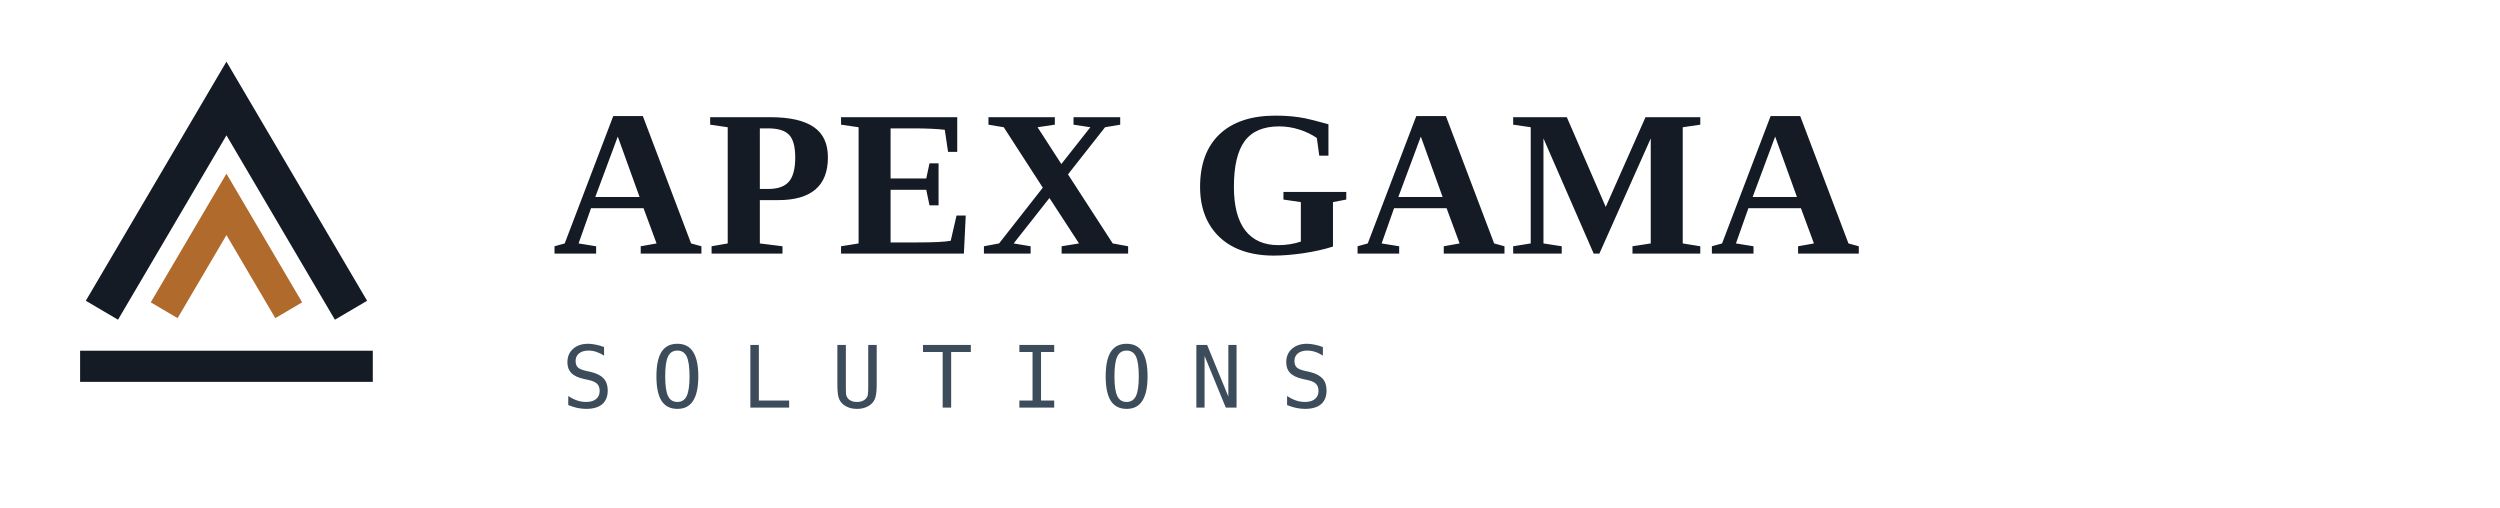
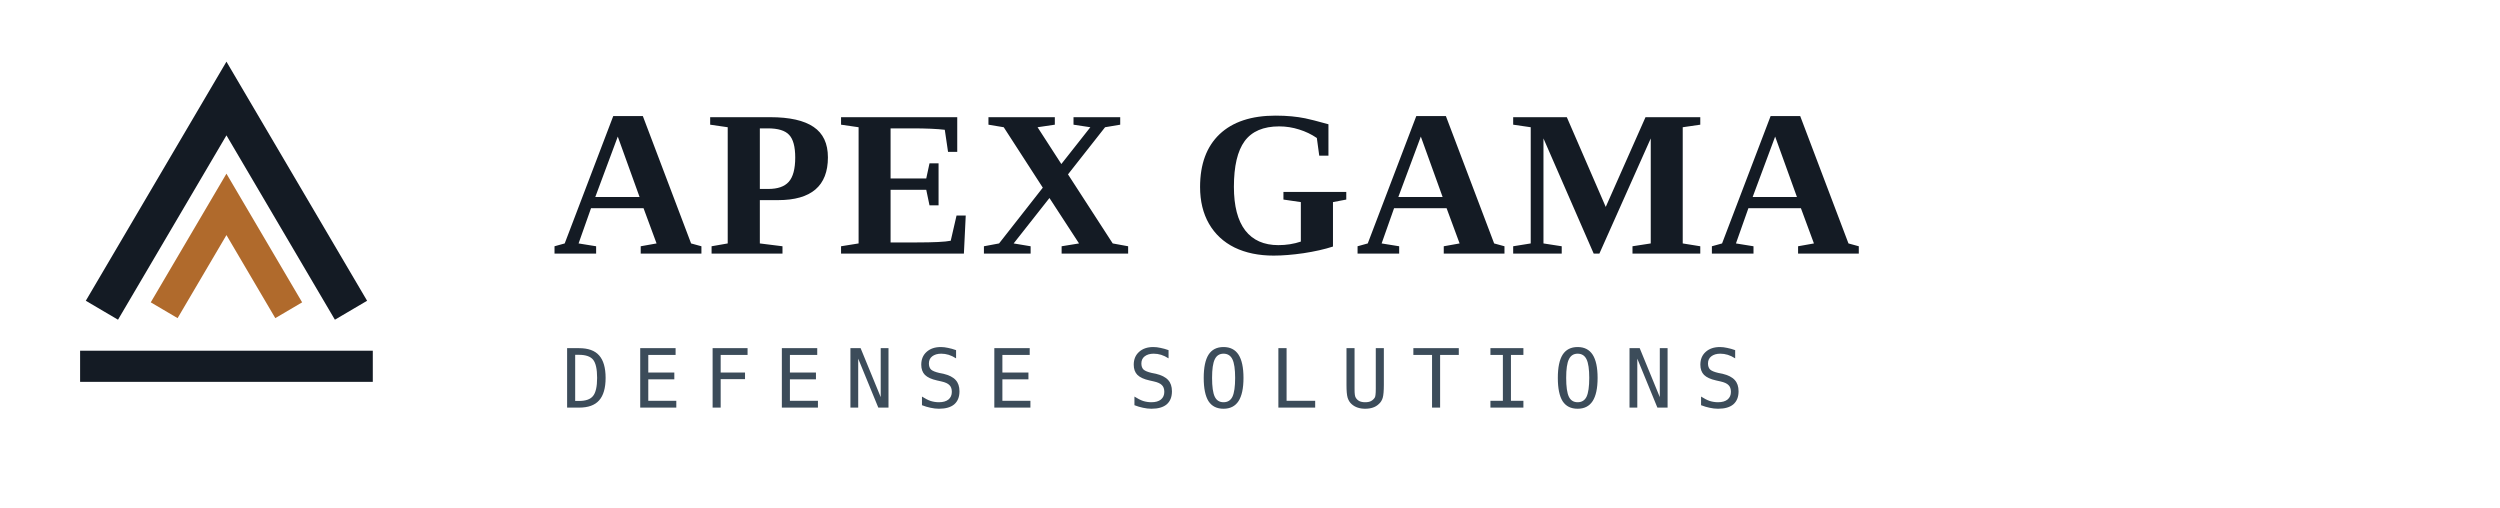
<svg xmlns="http://www.w3.org/2000/svg" viewBox="0 0 276 56" role="img" aria-label="Apex Gama Defense Solutions">
  <g fill="none" stroke-linecap="butt" stroke-linejoin="miter" stroke-miterlimit="6" transform="translate(3 4) scale(0.6875)">
    <path d="M12 44 L32 10 L52 44" stroke="#141B24" stroke-width="6" />
    <path d="M22 44 L32 27 L42 44" stroke="#B06A2C" stroke-width="5" />
    <path d="M11 53 H53" stroke="#141B24" stroke-width="5" stroke-linecap="square" />
  </g>
  <text x="61" y="28" font-family="'Source Serif 4', Georgia, 'Times New Roman', serif" font-size="23" font-weight="600" letter-spacing="0.4" fill="#141B24">APEX GAMA</text>
-   <text x="62" y="45" font-family="'IBM Plex Mono', ui-monospace, monospace" font-size="9.5" letter-spacing="4.2" fill="#3C4C5A">SOLUTIONS</text>
+   <text x="62" y="45" font-family="'IBM Plex Mono', ui-monospace, monospace" font-size="9" letter-spacing="2.4" fill="#3C4C5A">DEFENSE SOLUTIONS</text>
</svg>
